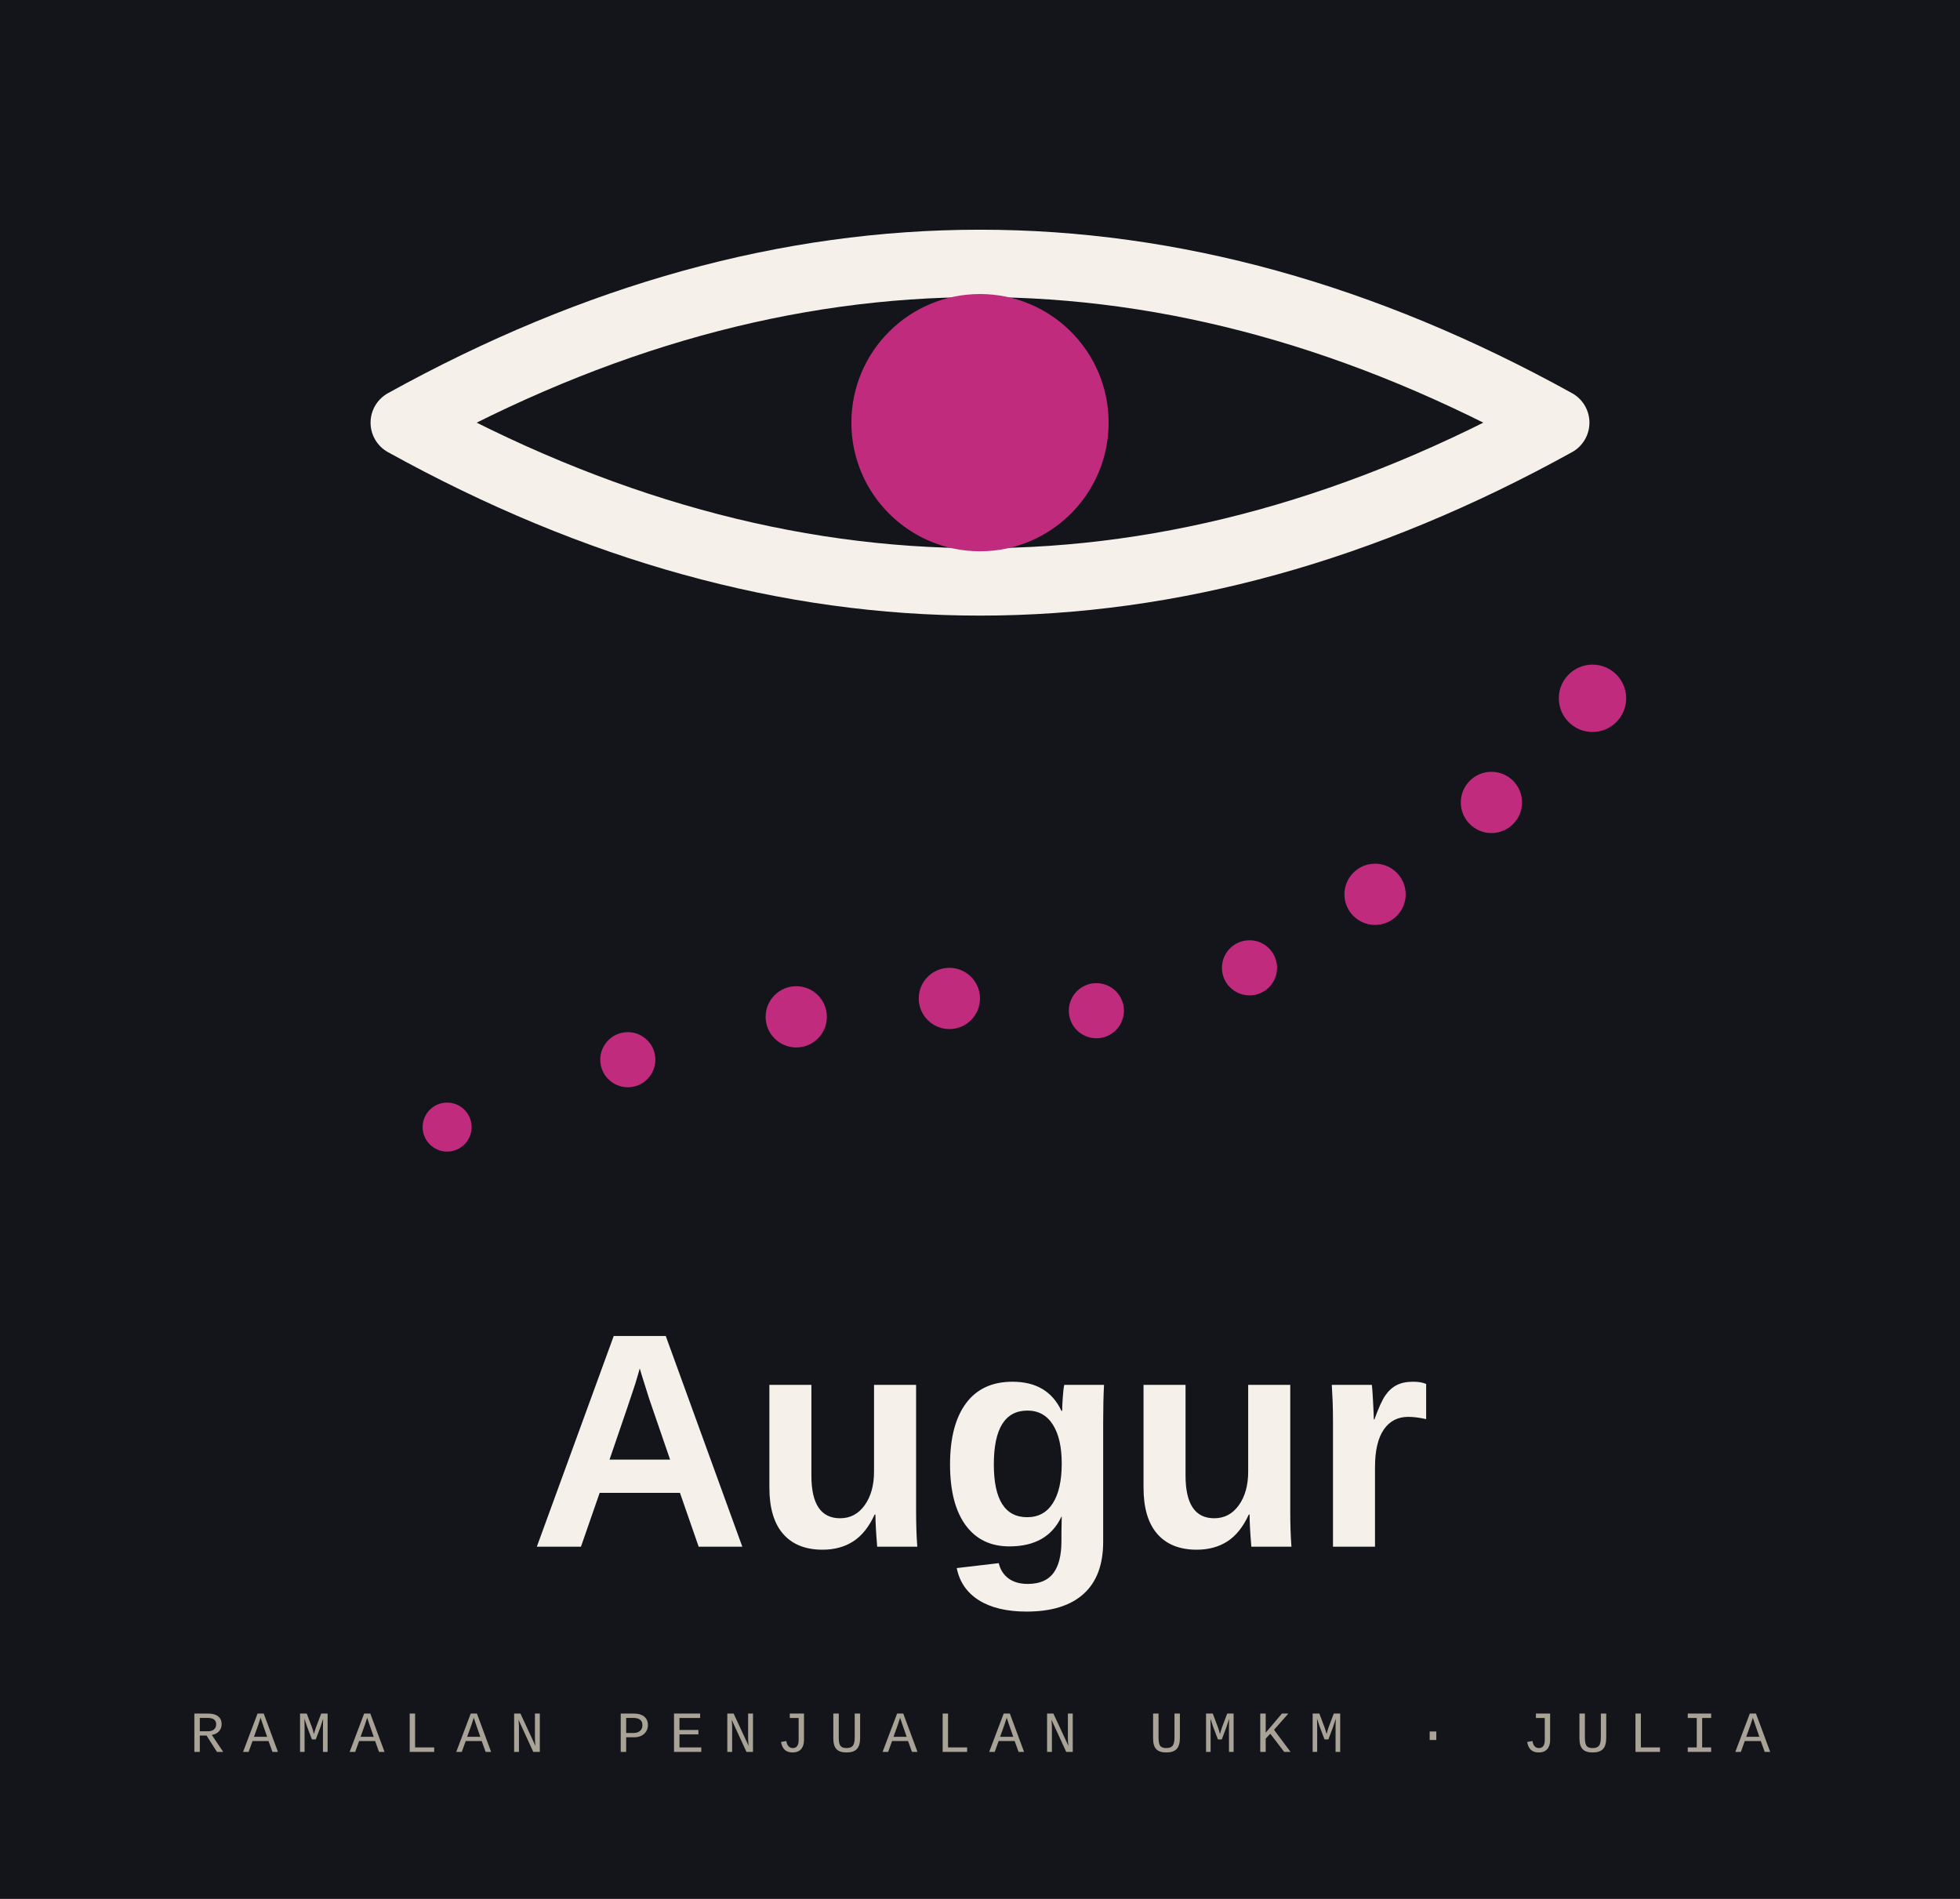
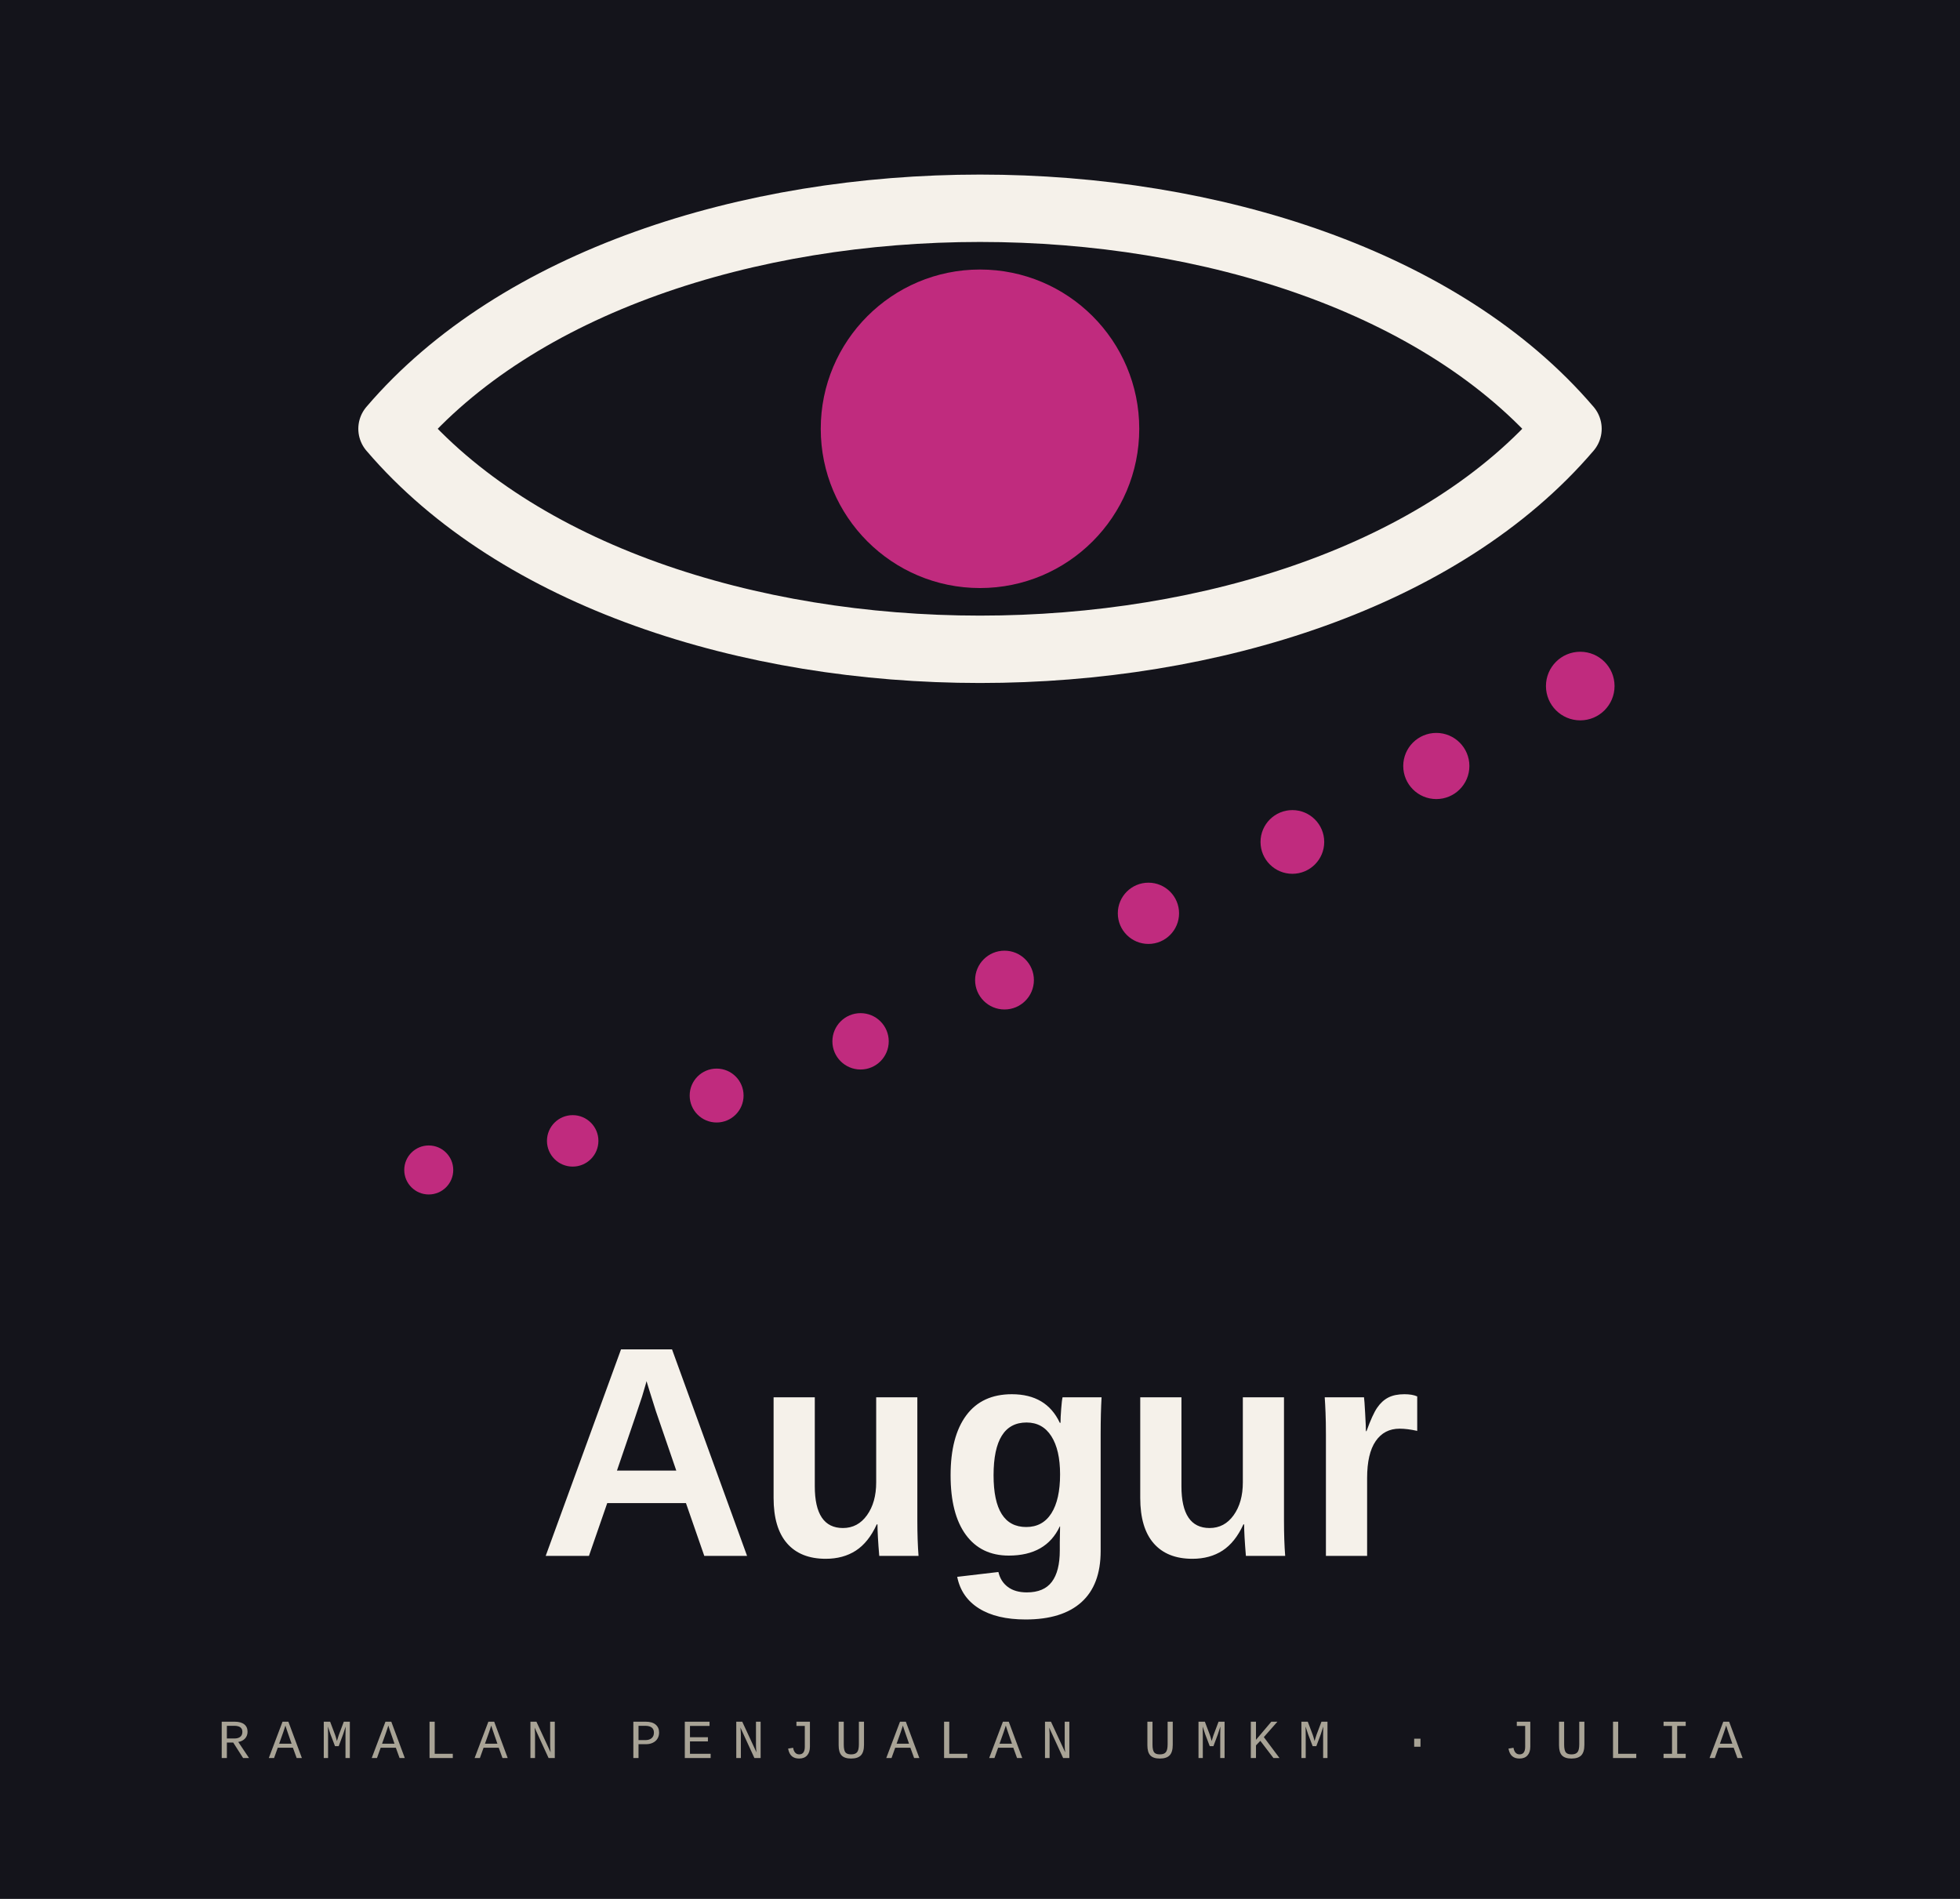
<svg xmlns="http://www.w3.org/2000/svg" viewBox="0 0 640 620" role="img" aria-label="Augur - ramalan penjualan UMKM">
  <rect width="640" height="620" fill="#14141B" />
-   <path d="M132 138 Q320 34 508 138 Q320 242 132 138 Z" fill="none" stroke="#F5F1EA" stroke-width="22" stroke-linejoin="round" />
-   <circle cx="320" cy="138" r="42" fill="#C02B7E" />
-   <circle cx="146" cy="368" r="8" fill="#C02B7E" />
-   <circle cx="205" cy="346" r="9" fill="#C02B7E" />
-   <circle cx="260" cy="332" r="10" fill="#C02B7E" />
-   <circle cx="310" cy="326" r="10" fill="#C02B7E" />
-   <circle cx="358" cy="330" r="9" fill="#C02B7E" />
-   <circle cx="408" cy="316" r="9" fill="#C02B7E" />
-   <circle cx="449" cy="292" r="10" fill="#C02B7E" />
-   <circle cx="487" cy="262" r="10" fill="#C02B7E" />
-   <circle cx="520" cy="228" r="11" fill="#C02B7E" />
-   <text x="320" y="505" text-anchor="middle" font-family="'Arial Black',Arial,Helvetica,sans-serif" font-weight="900" font-size="100" fill="#F5F1EA">Augur</text>
-   <text x="320" y="572" text-anchor="middle" font-family="Courier New,Courier,monospace" font-size="19" letter-spacing="6" fill="#A8A396">RAMALAN PENJUALAN UMKM · JULIA</text>
+   <path d="M128 140 C 210 44, 430 44, 512 140 C 430 236, 210 236, 128 140 Z" fill="none" stroke="#F5F1EA" stroke-width="22" stroke-linejoin="round" />
+   <circle cx="320" cy="140" r="52" fill="#C02B7E" />
+   <circle cx="140.0" cy="382.0" r="8.0" fill="#C02B7E" />
+   <circle cx="187.0" cy="372.5" r="8.4" fill="#C02B7E" />
+   <circle cx="234.0" cy="357.7" r="8.8" fill="#C02B7E" />
+   <circle cx="281.0" cy="340.0" r="9.2" fill="#C02B7E" />
+   <circle cx="328.0" cy="320.0" r="9.6" fill="#C02B7E" />
+   <circle cx="375.0" cy="298.2" r="10.0" fill="#C02B7E" />
+   <circle cx="422.0" cy="274.9" r="10.4" fill="#C02B7E" />
+   <circle cx="469.0" cy="250.1" r="10.8" fill="#C02B7E" />
+   <circle cx="516.0" cy="224.0" r="11.2" fill="#C02B7E" />
+   <text x="320" y="508" text-anchor="middle" font-family="'Arial Black',Arial,Helvetica,sans-serif" font-weight="900" font-size="98" fill="#F5F1EA">Augur</text>
+   <text x="320" y="574" text-anchor="middle" font-family="'Courier New',Courier,monospace" font-size="18" letter-spacing="6" fill="#A8A396">RAMALAN PENJUALAN UMKM · JULIA</text>
</svg>
